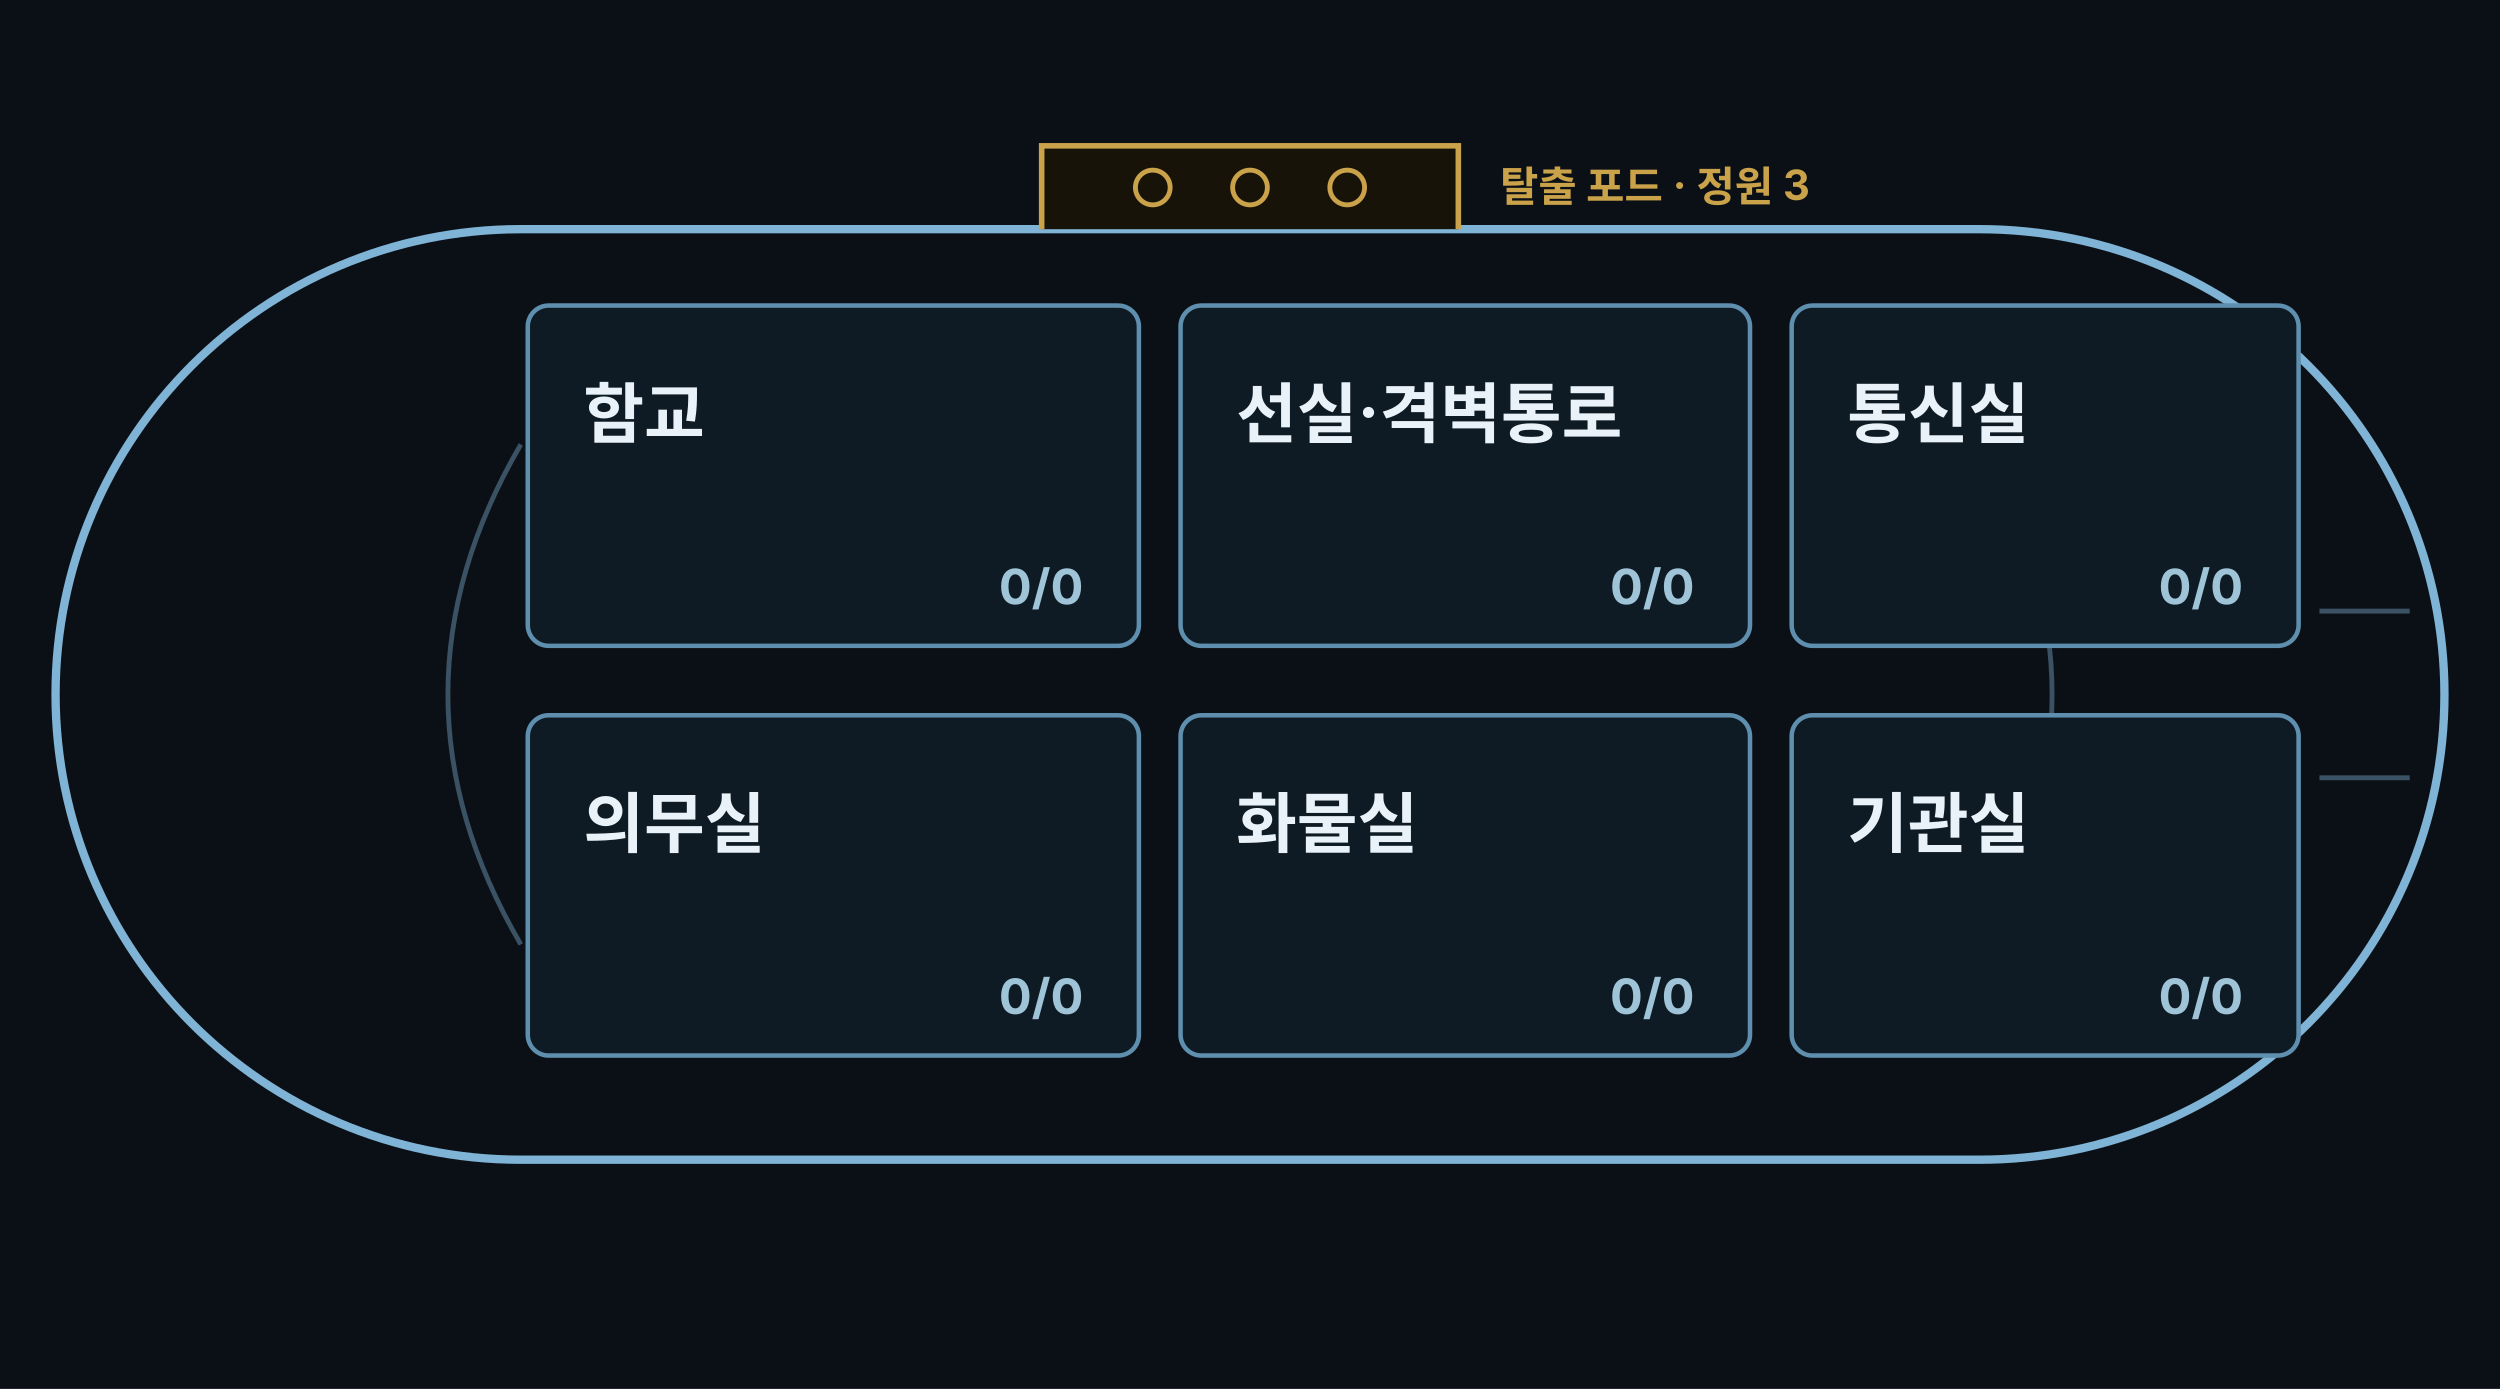
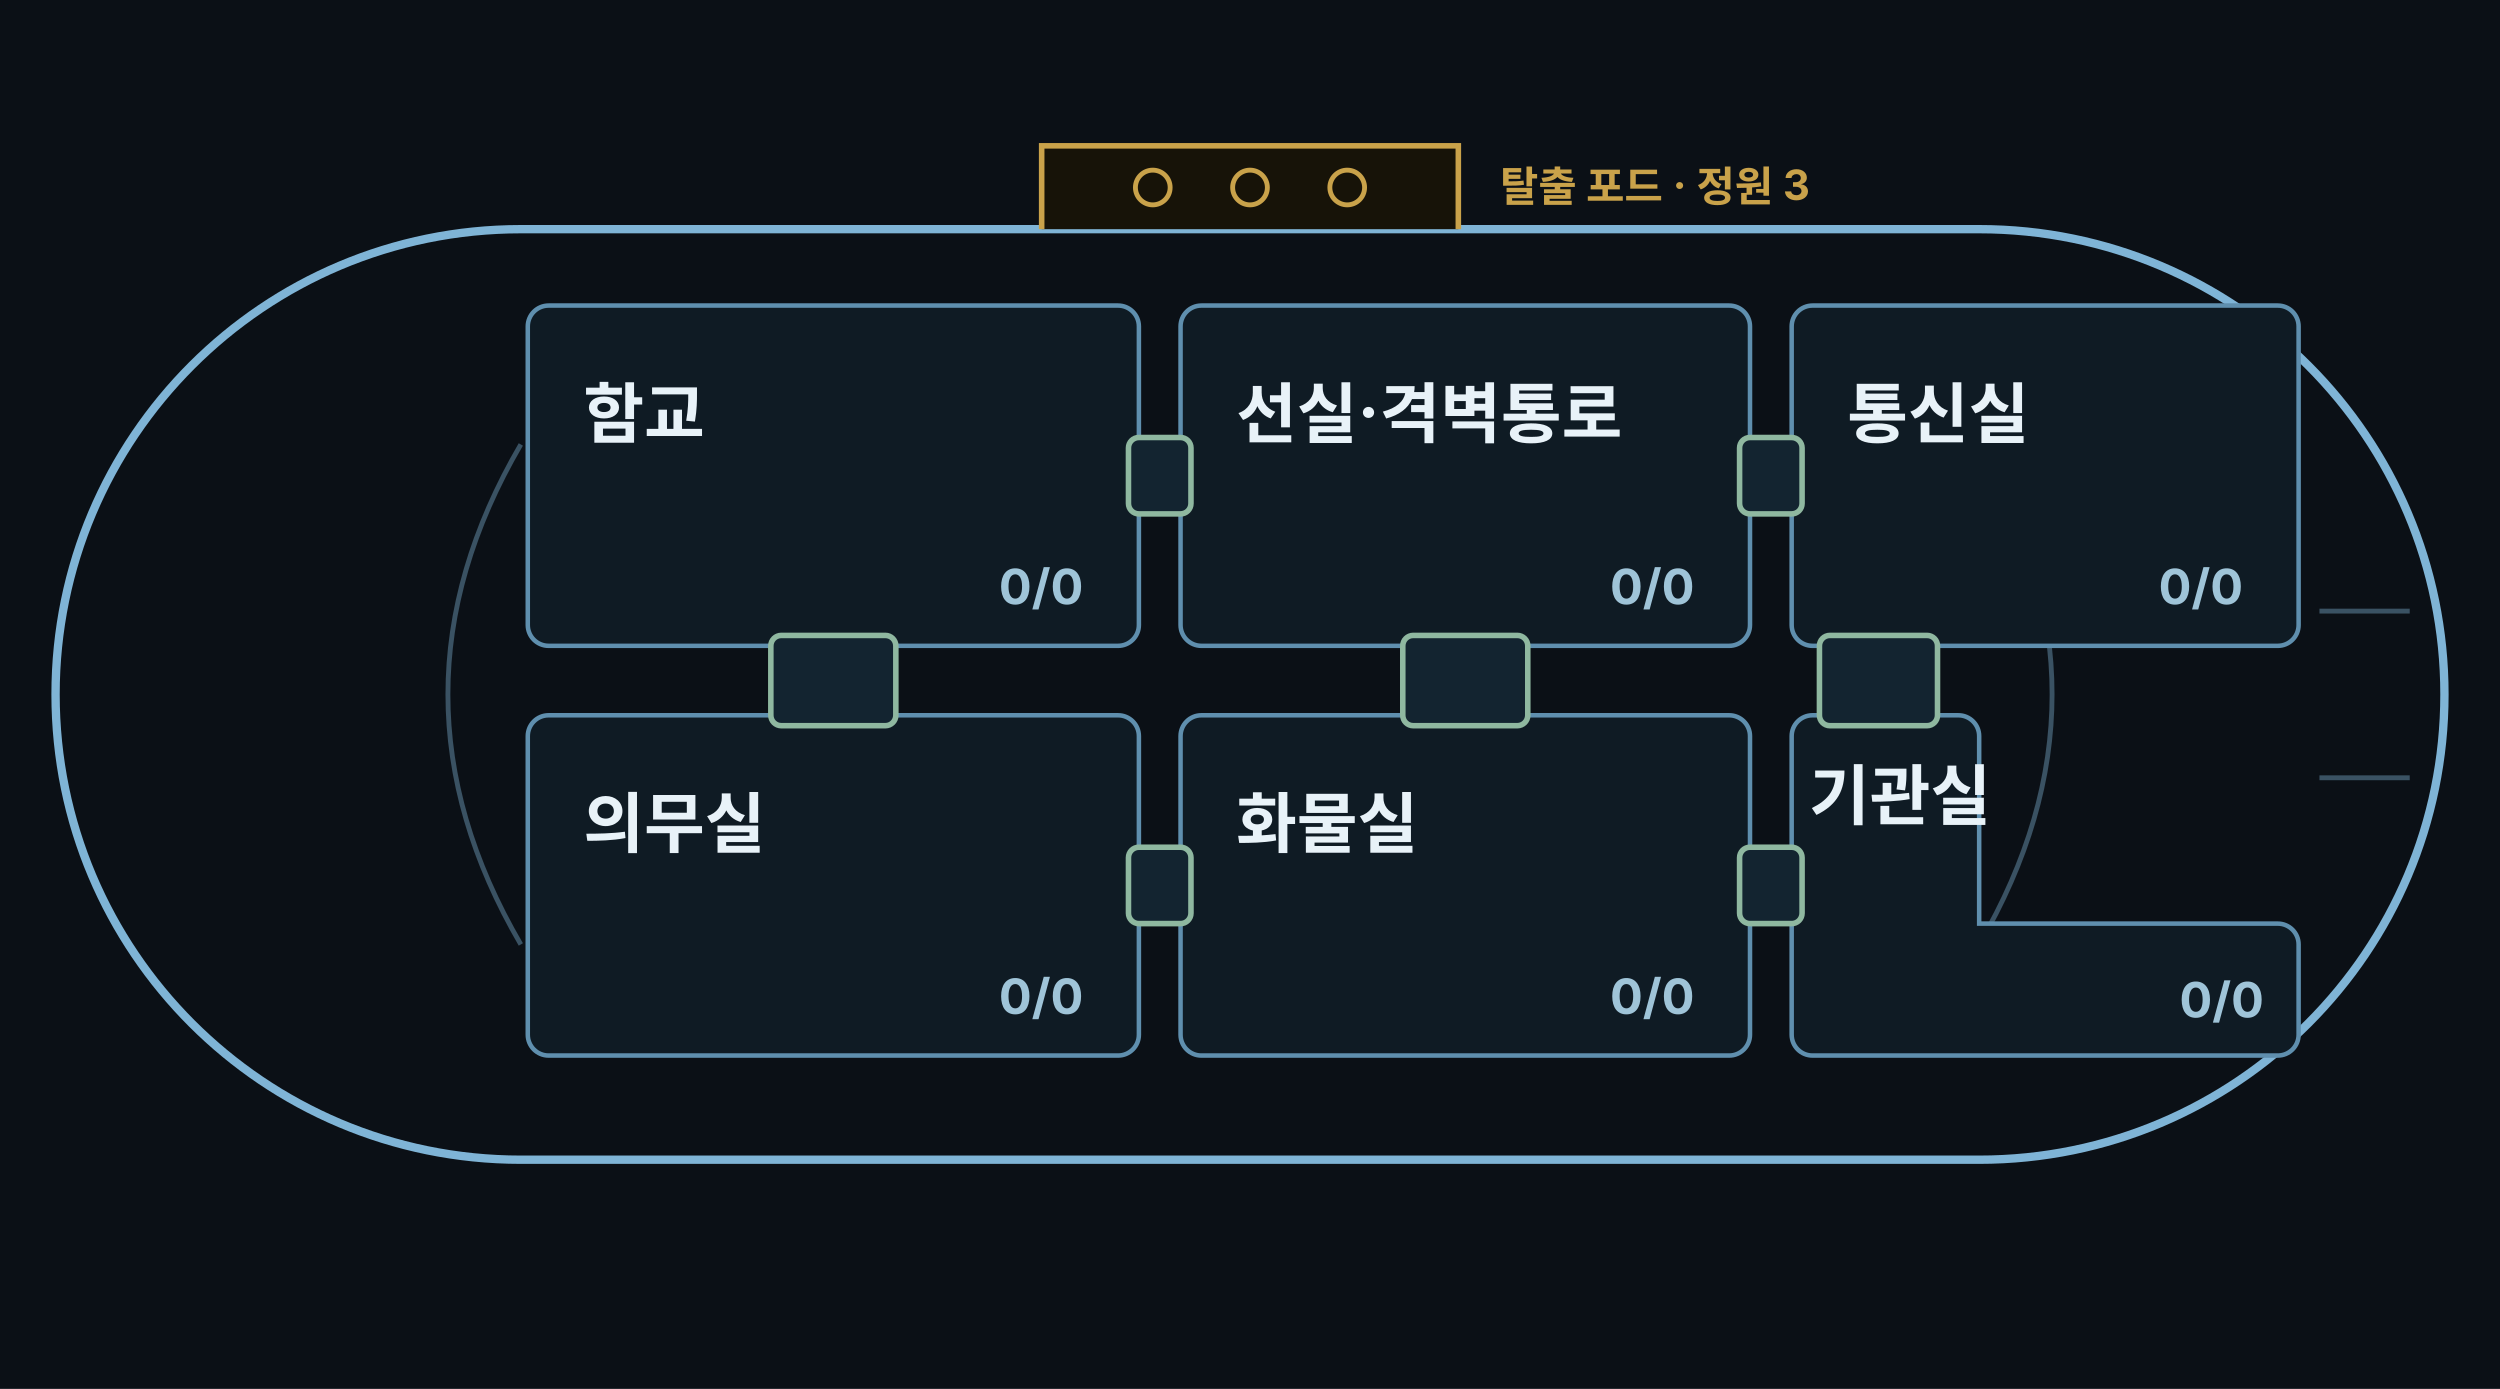
<svg xmlns="http://www.w3.org/2000/svg" viewBox="0 0 720 400" role="img" preserveAspectRatio="xMidYMid meet" font-family="-apple-system,BlinkMacSystemFont,'Noto Sans KR','Apple SD Gothic Neo',sans-serif">
  <defs>
    <clipPath id="hullClip">
      <path d="M150 66 H570 a118 118 0 0 1 0 268 H150 a118 118 0 0 1 0-268 Z" />
    </clipPath>
    <linearGradient id="floodGrad" x1="0" y1="0" x2="0" y2="1">
      <stop offset="0" stop-color="#cfeaff" stop-opacity=".85" />
      <stop offset=".04" stop-color="#5aa6cd" stop-opacity=".42" />
      <stop offset="1" stop-color="#0d2c42" stop-opacity=".58" />
    </linearGradient>
    <style>
      text { pointer-events:none; }
      .hull { fill:none; stroke:#7fb4d6; stroke-width:2.4; }
      .trim { fill:none; stroke:#7fb4d6; stroke-width:1.4; opacity:.4; }
      .zone-fill { fill:#0f1b24; stroke:#5f8fae; stroke-width:1.3;
                   transition:fill .15s ease, stroke .15s ease; }
      .z-name { fill:#e8f2f8; font-size:19px; font-weight:700; }
      .z-cnt  { fill:#9fc4d8; font-size:14px; font-weight:700;
                font-variant-numeric:tabular-nums; }
      #floodwater { transition:y .9s linear, height .9s linear; }
+       /* 격벽 배수문 — 이웃한 칸 사이에만 있다. 대각선으로 이어진 문은 없다. */
+       .door { fill:#132430; stroke:#8fb8a0; stroke-width:1.6; }
+       .door-x { stroke:#e7654c; stroke-width:3.2; stroke-linecap:round; }
+       #leak, #doorsShut { display:none; }
    </style>
  </defs>
  <rect width="720" height="400" fill="#0b1016" />
  <g class="trim">
    <path d="M150 128 q-42 72 0 144" />
    <path d="M570 128 q42 72 0 144" />
    <path d="M668 176 h26 M668 224 h26" />
  </g>
  <path class="hull" d="M150 66 H570 a118 118 0 0 1 0 268 H150 a118 118 0 0 1 0-268 Z" />
  <g id="pod">
    <path d="M300 66 v-24 h120 v24" fill="#171308" stroke="#c9a24a" stroke-width="1.6" />
    <circle cx="332" cy="54" r="5" fill="none" stroke="#c9a24a" stroke-width="1.4" />
    <circle cx="360" cy="54" r="5" fill="none" stroke="#c9a24a" stroke-width="1.4" />
    <circle cx="388" cy="54" r="5" fill="none" stroke="#c9a24a" stroke-width="1.4" />
    <text x="432" y="58" fill="#c9a24a" font-size="12" font-weight="700">탈출 포드 · 정원 3</text>
  </g>
  <g clip-path="url(#hullClip)">
    <rect id="floodwater" x="0" y="334" width="720" height="0" fill="url(#floodGrad)" />
  </g>
  <g id="zones">
    <g id="zone-A" data-loc="A">
      <rect class="zone-fill" x="152" y="88" width="176" height="98" rx="6" />
      <text class="z-name" x="168" y="126">함교</text>
      <text class="z-cnt" id="cnt-A" x="312" y="174" text-anchor="end">0/0</text>
    </g>
    <g id="zone-F" data-loc="F">
      <rect class="zone-fill" x="340" y="88" width="164" height="98" rx="6" />
      <text class="z-name" x="356" y="126" font-size="16">선실·격벽통로</text>
      <text class="z-cnt" id="cnt-F" x="488" y="174" text-anchor="end">0/0</text>
    </g>
    <g id="zone-E" data-loc="E">
      <rect class="zone-fill" x="516" y="88" width="146" height="98" rx="6" />
      <text class="z-name" x="532" y="126">통신실</text>
      <text class="z-cnt" id="cnt-E" x="646" y="174" text-anchor="end">0/0</text>
    </g>
    <g id="zone-D" data-loc="D">
      <rect class="zone-fill" x="152" y="206" width="176" height="98" rx="6" />
      <text class="z-name" x="168" y="244">의무실</text>
      <text class="z-cnt" id="cnt-D" x="312" y="292" text-anchor="end">0/0</text>
    </g>
    <g id="zone-C" data-loc="C">
      <rect class="zone-fill" x="340" y="206" width="164" height="98" rx="6" />
      <text class="z-name" x="356" y="244">화물실</text>
      <text class="z-cnt" id="cnt-C" x="488" y="292" text-anchor="end">0/0</text>
    </g>
    <g id="zone-B" data-loc="B">
-       <rect class="zone-fill" x="516" y="206" width="146" height="98" rx="6" />
-       <text class="z-name" x="532" y="244">기관실</text>
-       <text class="z-cnt" id="cnt-B" x="646" y="292" text-anchor="end">0/0</text>
+       <path class="zone-fill" d="M522 206 H564 a6 6 0 0 1 6 6 V266 H656 a6 6 0 0 1 6 6 V298                                  a6 6 0 0 1-6 6 H522 a6 6 0 0 1-6-6 V212 a6 6 0 0 1 6-6 Z" />
+       <text class="z-name" x="521" y="236" font-size="14">기관실</text>
+       <text class="z-cnt" id="cnt-B" x="652" y="293" text-anchor="end" font-size="13">0/0</text>
    </g>
  </g>
+   <g id="doors">
+     <rect class="door" id="d-AF" x="325" y="126" width="18" height="22" rx="3" />
+     <rect class="door" id="d-FE" x="501" y="126" width="18" height="22" rx="3" />
+     <rect class="door" id="d-DC" x="325" y="244" width="18" height="22" rx="3" />
+     <rect class="door" id="d-CB" x="501" y="244" width="18" height="22" rx="3" />
+     <rect class="door" id="d-AD" x="222" y="183" width="36" height="26" rx="3" />
+     <rect class="door" id="d-FC" x="404" y="183" width="36" height="26" rx="3" />
+     <rect class="door" id="d-EB" x="524" y="183" width="34" height="26" rx="3" />
+   </g>
+   <g id="doorsShut" />
+   <g id="leak">
+     <circle cx="570" cy="266" r="16" fill="none" stroke="#5aa6cd" stroke-width="2.4" />
+     <circle cx="570" cy="266" r="24" fill="none" stroke="#5aa6cd" stroke-width="1.2" opacity=".5" />
+     <path d="M570 258 q6 8 6 12.5 a6 6 0 0 1-12 0 q0-4.5 6-12.5 Z" fill="#5aa6cd" />
+   </g>
</svg>
